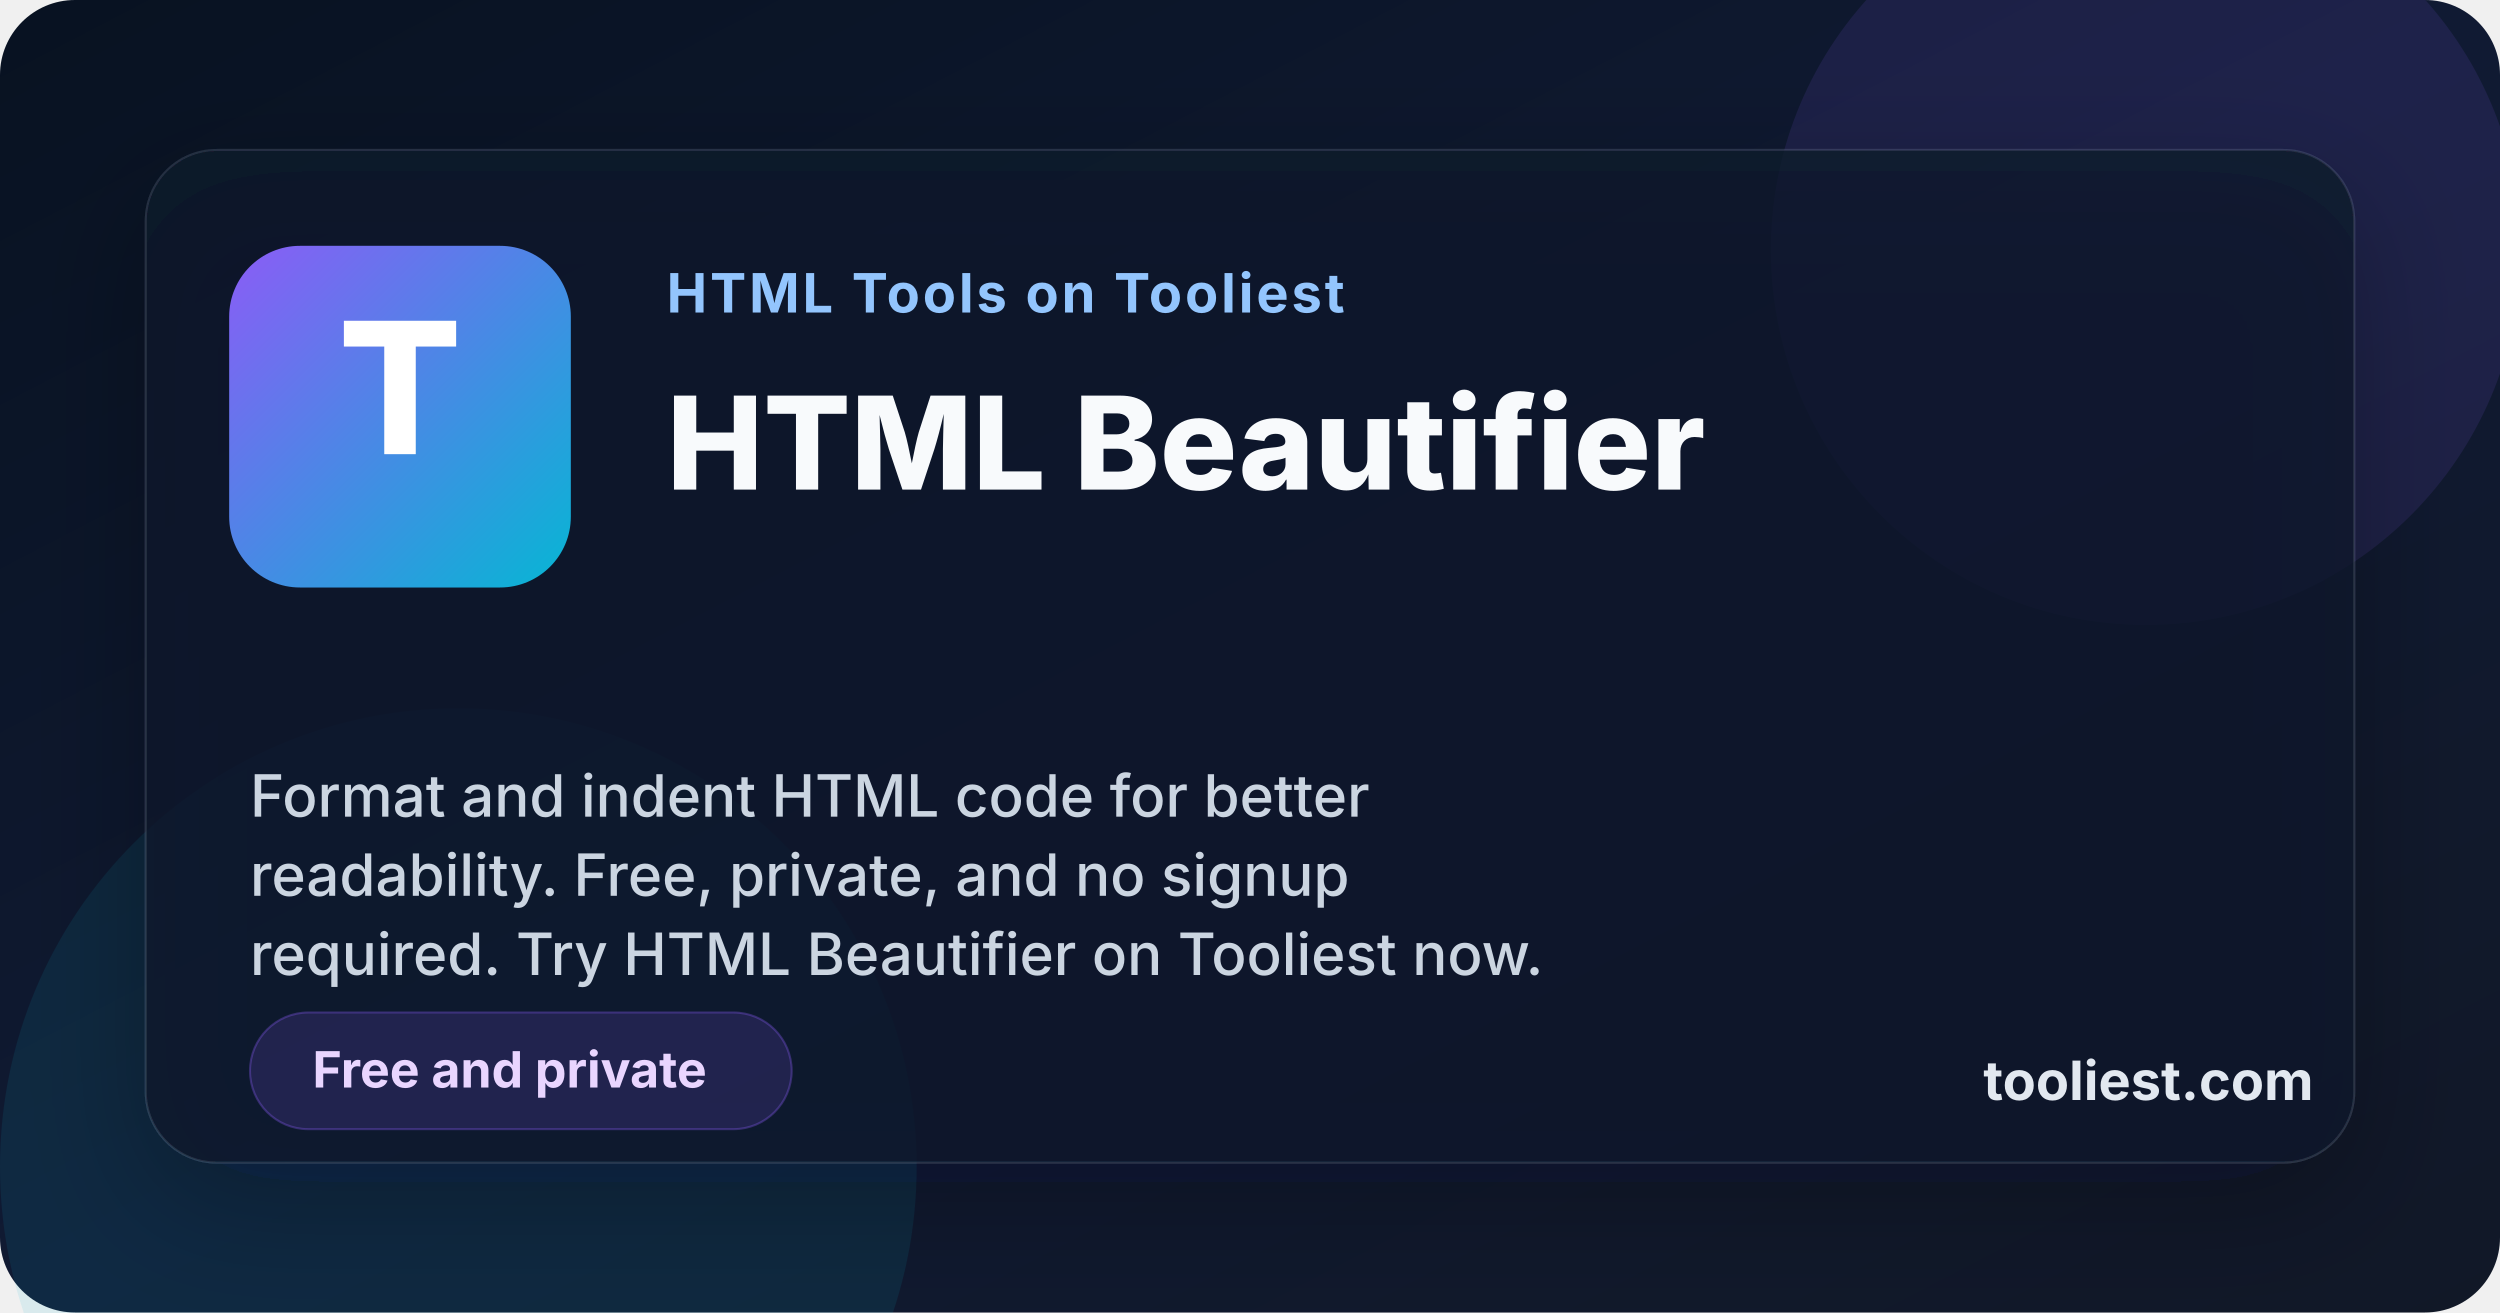
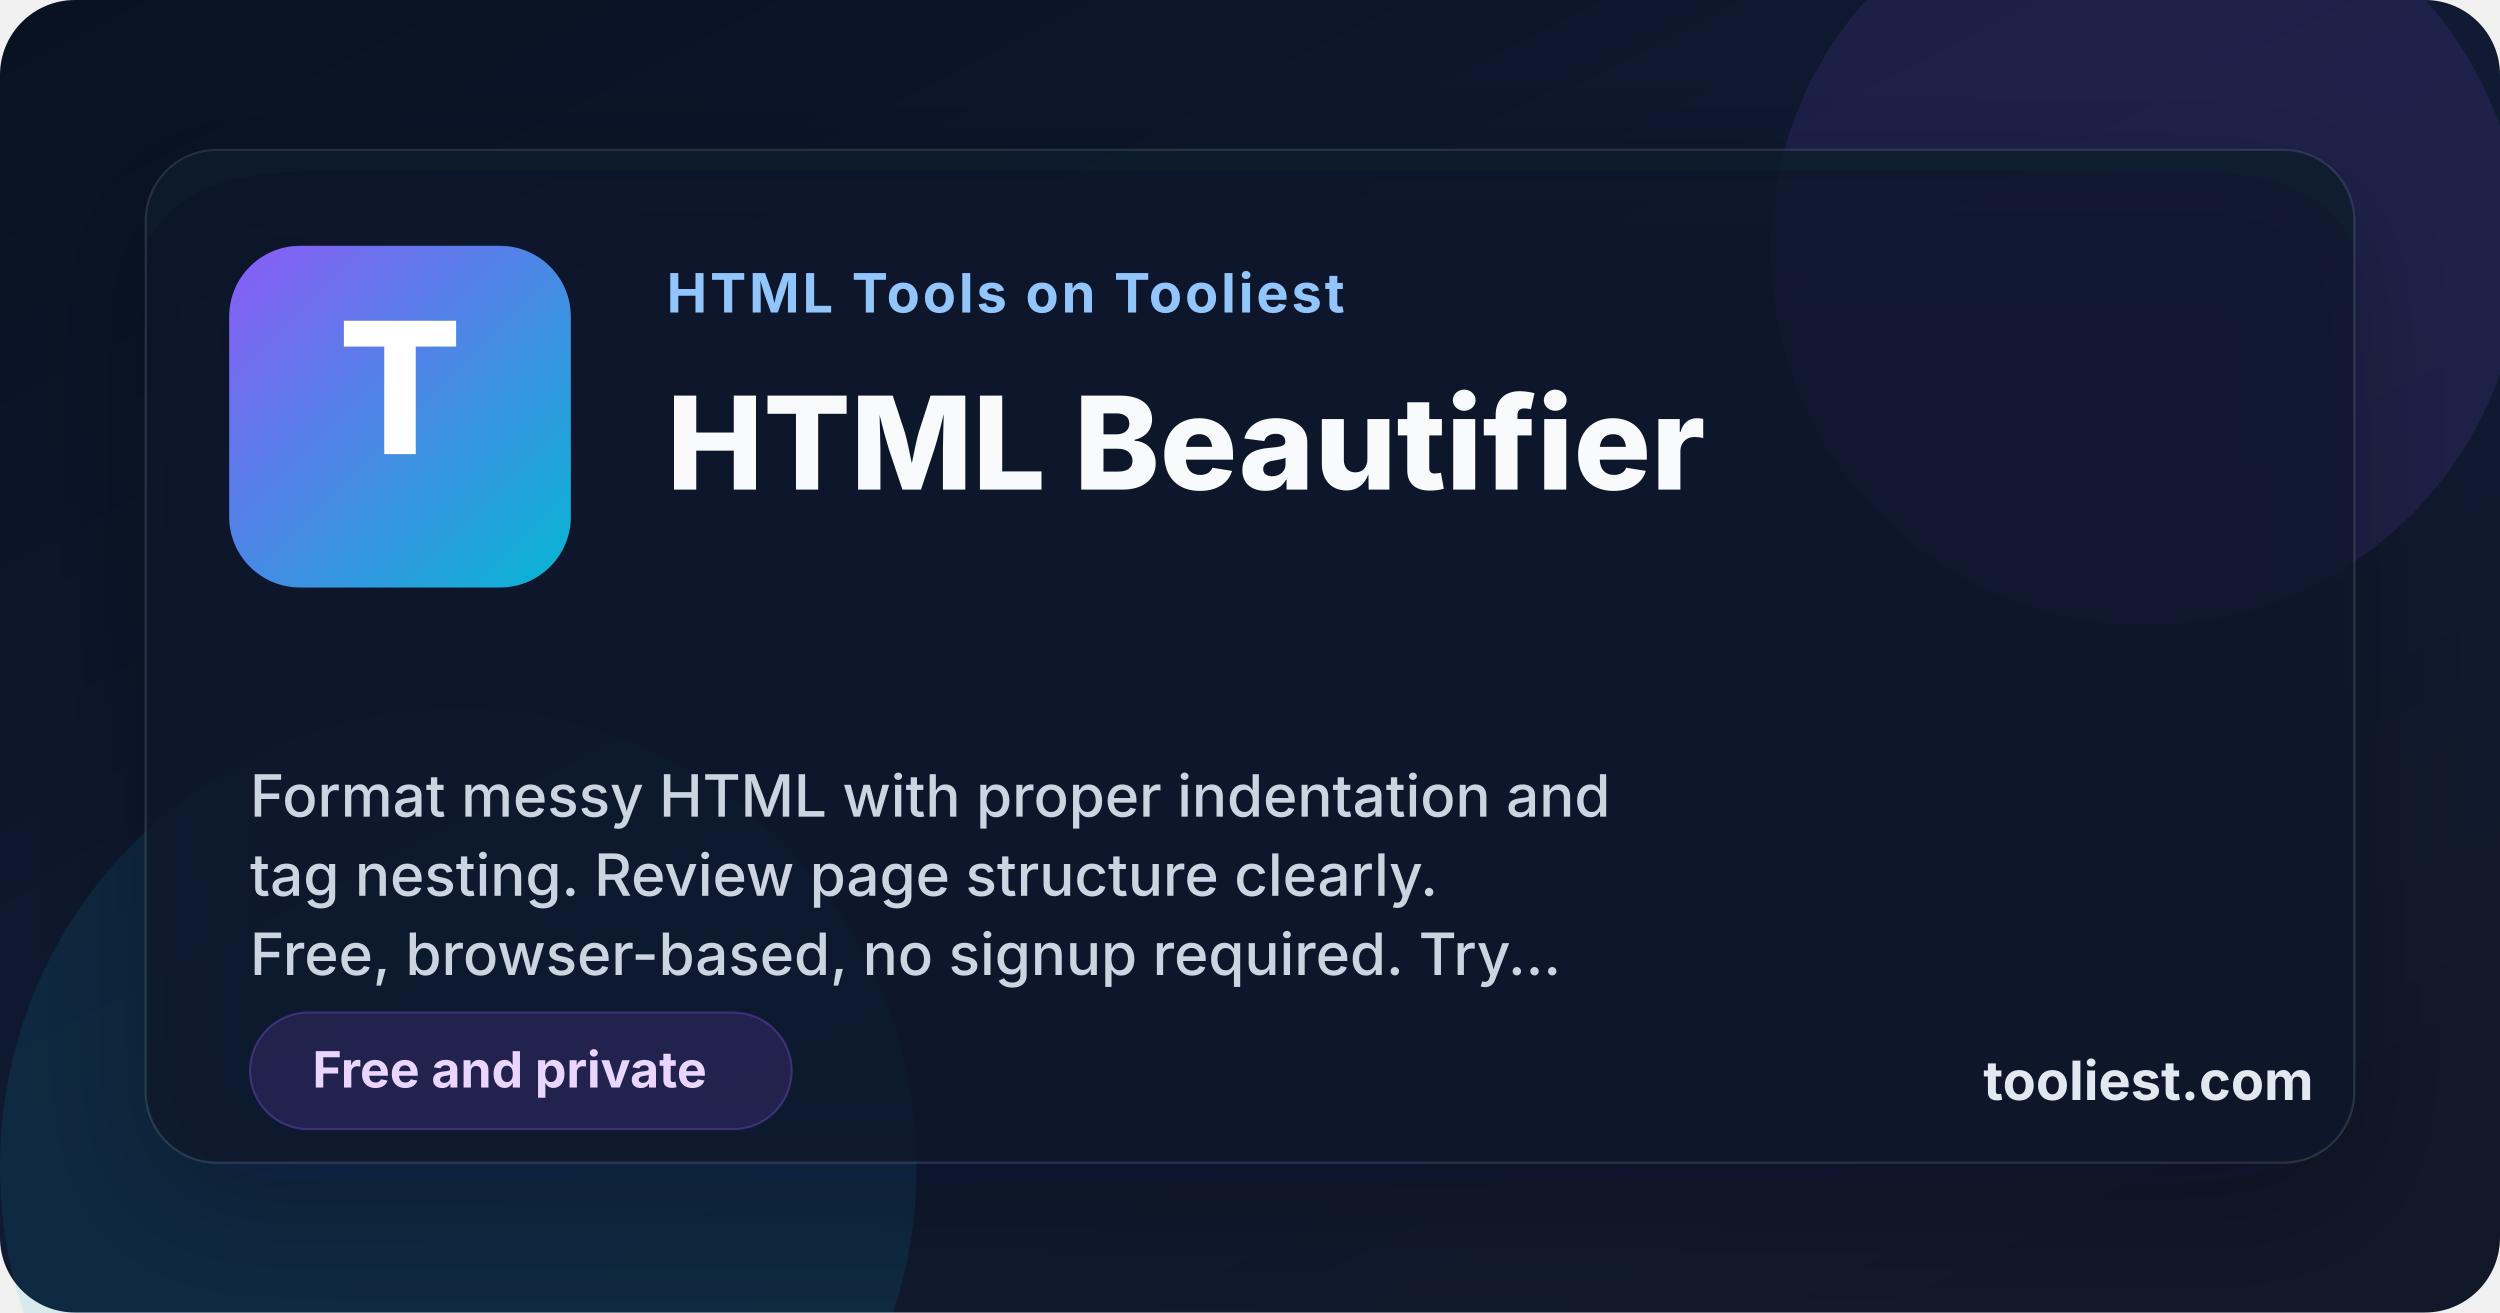
<svg xmlns="http://www.w3.org/2000/svg" width="1200" height="630" viewBox="0 0 1200 630" role="img" aria-labelledby="title desc">
  <defs>
    <linearGradient id="bg" x1="0%" x2="100%" y1="0%" y2="100%">
      <stop offset="0%" stop-color="#081221" />
      <stop offset="50%" stop-color="#101a33" />
      <stop offset="100%" stop-color="#111827" />
    </linearGradient>
    <linearGradient id="accent" x1="0%" x2="100%" y1="0%" y2="100%">
      <stop offset="0%" stop-color="#8b5cf6" />
      <stop offset="100%" stop-color="#06b6d4" />
    </linearGradient>
    <filter id="shadow" x="-20%" y="-20%" width="140%" height="140%">
      <feDropShadow dx="0" dy="20" stdDeviation="30" flood-color="#020617" flood-opacity="0.35" />
    </filter>
  </defs>
  <rect width="1200" height="630" fill="url(#bg)" rx="36" />
  <circle cx="1030" cy="120" r="180" fill="#8b5cf6" opacity="0.12" />
  <circle cx="220" cy="560" r="220" fill="#06b6d4" opacity="0.1" />
  <rect x="70" y="72" width="1060" height="486" rx="34" fill="rgba(15, 23, 42, 0.78)" stroke="rgba(148, 163, 184, 0.18)" filter="url(#shadow)" />
  <rect x="110" y="118" width="164" height="164" rx="34" fill="url(#accent)" />
  <text x="192" y="218" text-anchor="middle" font-family="Inter, Arial, sans-serif" font-size="88" font-weight="800" fill="#ffffff">T</text>
  <text x="320" y="150" font-family="Inter, Arial, sans-serif" font-size="26" font-weight="700" letter-spacing="1.4" fill="#93c5fd">HTML Tools on Tooliest</text>
  <text x="320" y="235" font-family="Inter, Arial, sans-serif" font-size="62" font-weight="800" fill="#f8fafc">HTML Beautifier</text>
-   <text x="120" y="392" font-family="Inter, Arial, sans-serif" font-size="28" font-weight="500" fill="#cbd5e1">Format and indent HTML code for better</text>
-   <text x="120" y="430" font-family="Inter, Arial, sans-serif" font-size="28" font-weight="500" fill="#cbd5e1">readability. Free, private, and no signup</text>
-   <text x="120" y="468" font-family="Inter, Arial, sans-serif" font-size="28" font-weight="500" fill="#cbd5e1">required. Try HTML Beautifier on Tooliest now.</text>
+   <text x="120" y="392" font-family="Inter, Arial, sans-serif" font-size="28" font-weight="500" fill="#cbd5e1">Format messy HTML with proper indentation and</text>
+   <text x="120" y="430" font-family="Inter, Arial, sans-serif" font-size="28" font-weight="500" fill="#cbd5e1">tag nesting. Review page structure clearly.</text>
+   <text x="120" y="468" font-family="Inter, Arial, sans-serif" font-size="28" font-weight="500" fill="#cbd5e1">Free, browser-based, no signup required. Try...</text>
  <rect x="120" y="486" width="260" height="56" rx="28" fill="rgba(139, 92, 246, 0.16)" stroke="rgba(139, 92, 246, 0.32)" />
  <text x="150" y="522" font-family="Inter, Arial, sans-serif" font-size="24" font-weight="700" fill="#e9d5ff">Free and private</text>
  <text x="952" y="528" font-family="Inter, Arial, sans-serif" font-size="26" font-weight="700" fill="#e2e8f0">tooliest.com</text>
</svg>
